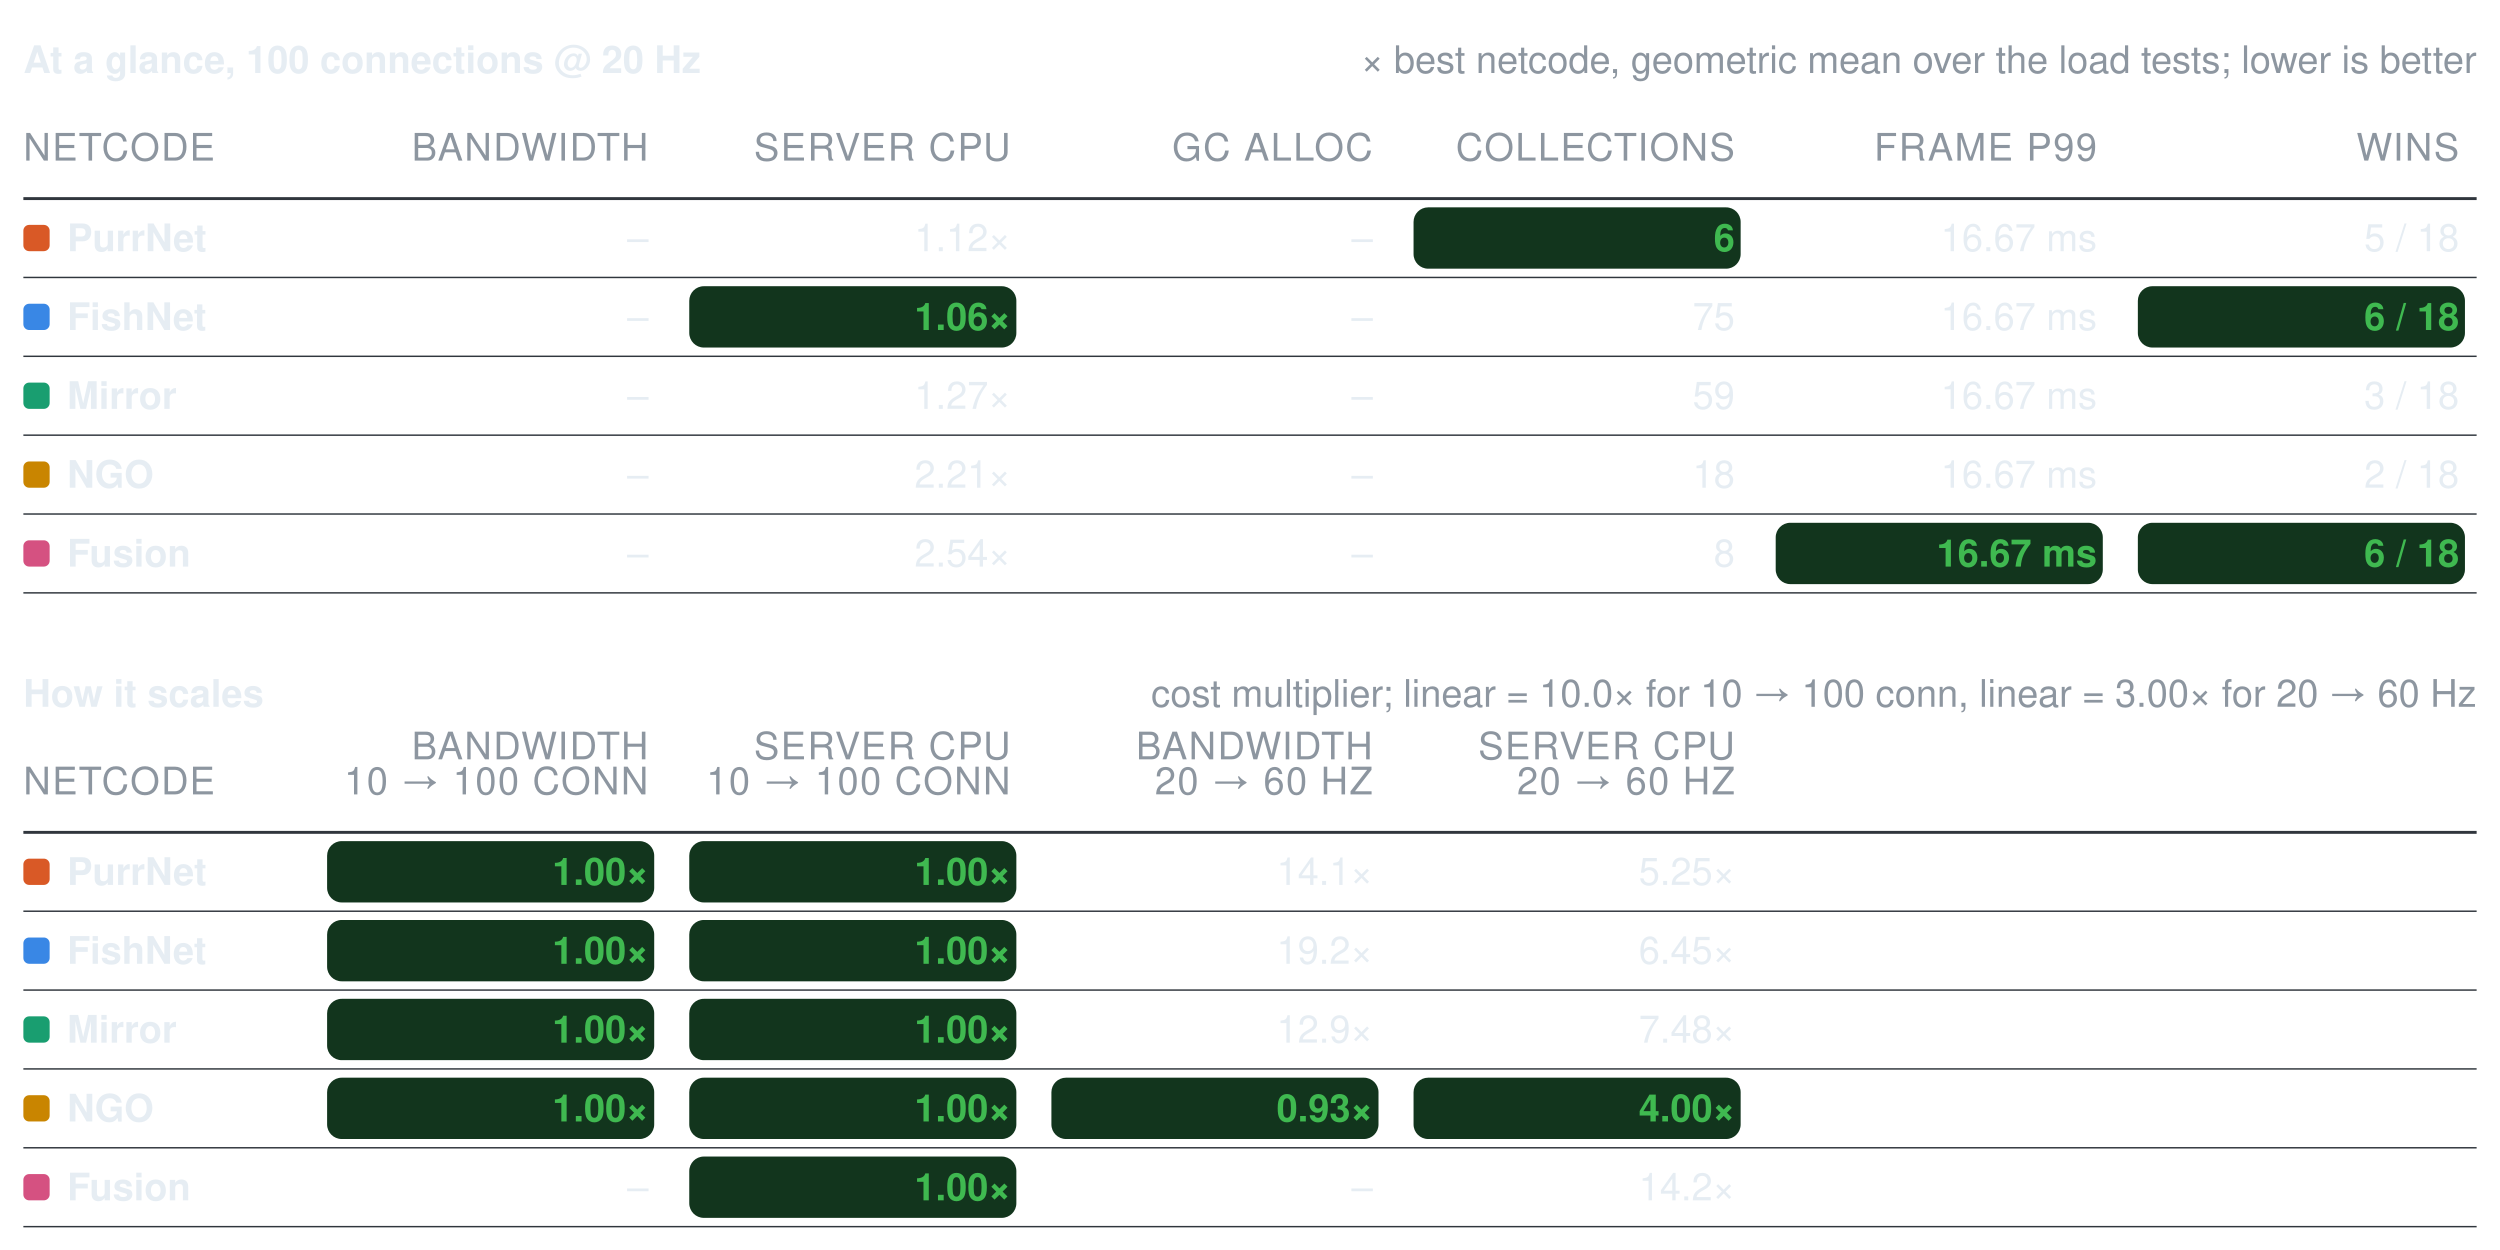
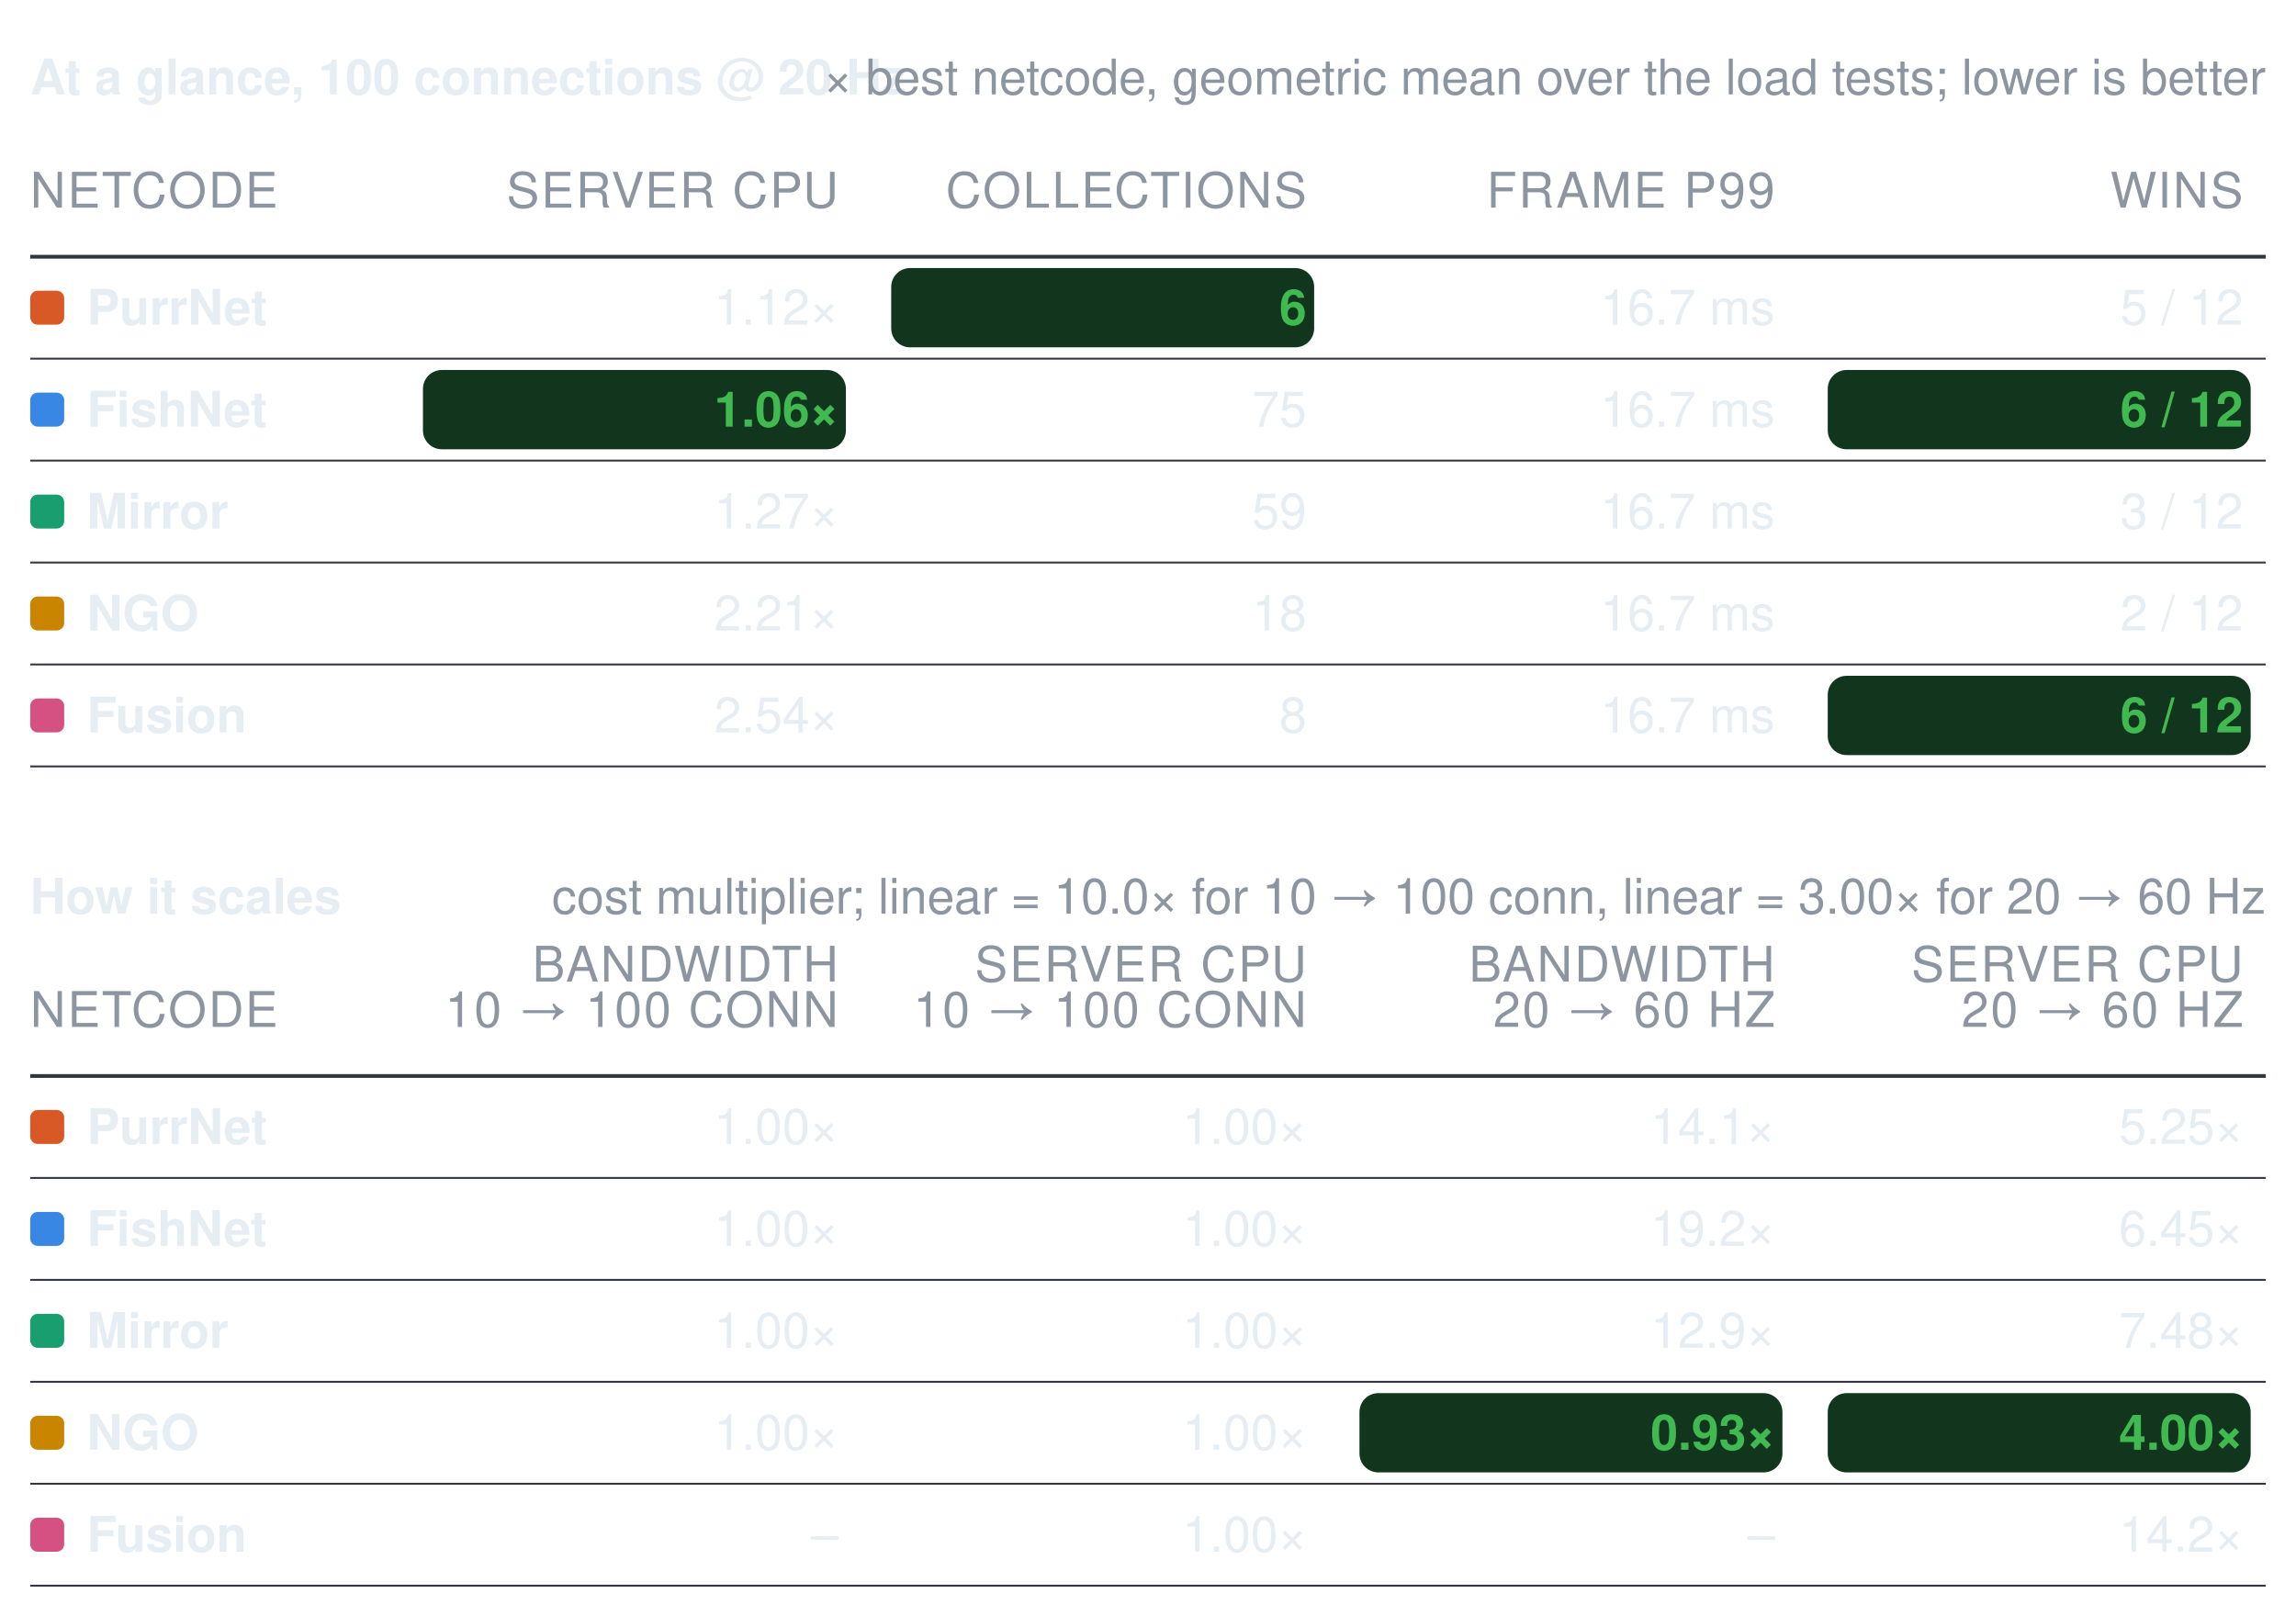
- <svg xmlns="http://www.w3.org/2000/svg" width="856" height="428" viewBox="0 0 856 428" role="img" aria-label="Benchmark summary tables">
+ <svg xmlns="http://www.w3.org/2000/svg" width="608" height="428" viewBox="0 0 608 428" role="img" aria-label="Benchmark summary tables">
  <style>text{font-family:-apple-system, BlinkMacSystemFont, Segoe UI, Helvetica, Arial, sans-serif;font-size:13px;font-variant-numeric:tabular-nums}</style>
  <text x="8" y="25" font-weight="600" fill="#e6edf3">At a glance, 100 connections @ 20 Hz</text>
-   <text x="848" y="25" text-anchor="end" fill="#8d96a0" font-size="12">× best netcode, geometric mean over the load tests; lower is better</text>
+   <text x="600" y="25" text-anchor="end" fill="#8d96a0" font-size="12">× best netcode, geometric mean over the load tests; lower is better</text>
  <text x="8" y="55" fill="#8d96a0" font-size="11" letter-spacing="0.5">NETCODE</text>
-   <text x="222" y="55" text-anchor="end" fill="#8d96a0" font-size="11" letter-spacing="0.5">BANDWIDTH</text>
-   <text x="346" y="55" text-anchor="end" fill="#8d96a0" font-size="11" letter-spacing="0.5">SERVER CPU</text>
-   <text x="470" y="55" text-anchor="end" fill="#8d96a0" font-size="11" letter-spacing="0.5">GC ALLOC</text>
-   <text x="594" y="55" text-anchor="end" fill="#8d96a0" font-size="11" letter-spacing="0.5">COLLECTIONS</text>
-   <text x="718" y="55" text-anchor="end" fill="#8d96a0" font-size="11" letter-spacing="0.5">FRAME P99</text>
-   <text x="842" y="55" text-anchor="end" fill="#8d96a0" font-size="11" letter-spacing="0.5">WINS</text>
-   <line x1="8" y1="68" x2="848" y2="68" stroke="#30363d" stroke-width="1" />
+   <text x="222" y="55" text-anchor="end" fill="#8d96a0" font-size="11" letter-spacing="0.5">SERVER CPU</text>
+   <text x="346" y="55" text-anchor="end" fill="#8d96a0" font-size="11" letter-spacing="0.5">COLLECTIONS</text>
+   <text x="470" y="55" text-anchor="end" fill="#8d96a0" font-size="11" letter-spacing="0.5">FRAME P99</text>
+   <text x="594" y="55" text-anchor="end" fill="#8d96a0" font-size="11" letter-spacing="0.5">WINS</text>
+   <line x1="8" y1="68" x2="600" y2="68" stroke="#30363d" stroke-width="1" />
  <rect x="8" y="77" width="9" height="9" rx="2" fill="#d95926" />
  <text x="23" y="86" fill="#e6edf3" font-weight="600">PurrNet</text>
-   <text x="222" y="86" text-anchor="end" fill="#e6edf3" font-weight="400">–</text>
-   <text x="346" y="86" text-anchor="end" fill="#e6edf3" font-weight="400">1.12×</text>
-   <text x="470" y="86" text-anchor="end" fill="#e6edf3" font-weight="400">–</text>
-   <rect x="484" y="71" width="112" height="21" rx="5" fill="#12351d" />
-   <text x="594" y="86" text-anchor="end" fill="#3fb950" font-weight="600">6</text>
-   <text x="718" y="86" text-anchor="end" fill="#e6edf3" font-weight="400">16.67 ms</text>
-   <text x="842" y="86" text-anchor="end" fill="#e6edf3" font-weight="400">5 / 18</text>
-   <line x1="8" y1="95" x2="848" y2="95" stroke="#30363d" stroke-width="0.5" />
+   <text x="222" y="86" text-anchor="end" fill="#e6edf3" font-weight="400">1.12×</text>
+   <rect x="236" y="71" width="112" height="21" rx="5" fill="#12351d" />
+   <text x="346" y="86" text-anchor="end" fill="#3fb950" font-weight="600">6</text>
+   <text x="470" y="86" text-anchor="end" fill="#e6edf3" font-weight="400">16.7 ms</text>
+   <text x="594" y="86" text-anchor="end" fill="#e6edf3" font-weight="400">5 / 12</text>
+   <line x1="8" y1="95" x2="600" y2="95" stroke="#30363d" stroke-width="0.5" />
  <rect x="8" y="104" width="9" height="9" rx="2" fill="#3987e5" />
  <text x="23" y="113" fill="#e6edf3" font-weight="600">FishNet</text>
-   <text x="222" y="113" text-anchor="end" fill="#e6edf3" font-weight="400">–</text>
-   <rect x="236" y="98" width="112" height="21" rx="5" fill="#12351d" />
-   <text x="346" y="113" text-anchor="end" fill="#3fb950" font-weight="600">1.06×</text>
-   <text x="470" y="113" text-anchor="end" fill="#e6edf3" font-weight="400">–</text>
-   <text x="594" y="113" text-anchor="end" fill="#e6edf3" font-weight="400">75</text>
-   <text x="718" y="113" text-anchor="end" fill="#e6edf3" font-weight="400">16.67 ms</text>
-   <rect x="732" y="98" width="112" height="21" rx="5" fill="#12351d" />
-   <text x="842" y="113" text-anchor="end" fill="#3fb950" font-weight="600">6 / 18</text>
-   <line x1="8" y1="122" x2="848" y2="122" stroke="#30363d" stroke-width="0.5" />
+   <rect x="112" y="98" width="112" height="21" rx="5" fill="#12351d" />
+   <text x="222" y="113" text-anchor="end" fill="#3fb950" font-weight="600">1.06×</text>
+   <text x="346" y="113" text-anchor="end" fill="#e6edf3" font-weight="400">75</text>
+   <text x="470" y="113" text-anchor="end" fill="#e6edf3" font-weight="400">16.7 ms</text>
+   <rect x="484" y="98" width="112" height="21" rx="5" fill="#12351d" />
+   <text x="594" y="113" text-anchor="end" fill="#3fb950" font-weight="600">6 / 12</text>
+   <line x1="8" y1="122" x2="600" y2="122" stroke="#30363d" stroke-width="0.5" />
  <rect x="8" y="131" width="9" height="9" rx="2" fill="#199e70" />
  <text x="23" y="140" fill="#e6edf3" font-weight="600">Mirror</text>
-   <text x="222" y="140" text-anchor="end" fill="#e6edf3" font-weight="400">–</text>
-   <text x="346" y="140" text-anchor="end" fill="#e6edf3" font-weight="400">1.27×</text>
-   <text x="470" y="140" text-anchor="end" fill="#e6edf3" font-weight="400">–</text>
-   <text x="594" y="140" text-anchor="end" fill="#e6edf3" font-weight="400">59</text>
-   <text x="718" y="140" text-anchor="end" fill="#e6edf3" font-weight="400">16.67 ms</text>
-   <text x="842" y="140" text-anchor="end" fill="#e6edf3" font-weight="400">3 / 18</text>
-   <line x1="8" y1="149" x2="848" y2="149" stroke="#30363d" stroke-width="0.5" />
+   <text x="222" y="140" text-anchor="end" fill="#e6edf3" font-weight="400">1.27×</text>
+   <text x="346" y="140" text-anchor="end" fill="#e6edf3" font-weight="400">59</text>
+   <text x="470" y="140" text-anchor="end" fill="#e6edf3" font-weight="400">16.7 ms</text>
+   <text x="594" y="140" text-anchor="end" fill="#e6edf3" font-weight="400">3 / 12</text>
+   <line x1="8" y1="149" x2="600" y2="149" stroke="#30363d" stroke-width="0.5" />
  <rect x="8" y="158" width="9" height="9" rx="2" fill="#c98500" />
  <text x="23" y="167" fill="#e6edf3" font-weight="600">NGO</text>
-   <text x="222" y="167" text-anchor="end" fill="#e6edf3" font-weight="400">–</text>
-   <text x="346" y="167" text-anchor="end" fill="#e6edf3" font-weight="400">2.21×</text>
-   <text x="470" y="167" text-anchor="end" fill="#e6edf3" font-weight="400">–</text>
-   <text x="594" y="167" text-anchor="end" fill="#e6edf3" font-weight="400">18</text>
-   <text x="718" y="167" text-anchor="end" fill="#e6edf3" font-weight="400">16.67 ms</text>
-   <text x="842" y="167" text-anchor="end" fill="#e6edf3" font-weight="400">2 / 18</text>
-   <line x1="8" y1="176" x2="848" y2="176" stroke="#30363d" stroke-width="0.5" />
+   <text x="222" y="167" text-anchor="end" fill="#e6edf3" font-weight="400">2.21×</text>
+   <text x="346" y="167" text-anchor="end" fill="#e6edf3" font-weight="400">18</text>
+   <text x="470" y="167" text-anchor="end" fill="#e6edf3" font-weight="400">16.7 ms</text>
+   <text x="594" y="167" text-anchor="end" fill="#e6edf3" font-weight="400">2 / 12</text>
+   <line x1="8" y1="176" x2="600" y2="176" stroke="#30363d" stroke-width="0.5" />
  <rect x="8" y="185" width="9" height="9" rx="2" fill="#d55181" />
  <text x="23" y="194" fill="#e6edf3" font-weight="600">Fusion</text>
-   <text x="222" y="194" text-anchor="end" fill="#e6edf3" font-weight="400">–</text>
-   <text x="346" y="194" text-anchor="end" fill="#e6edf3" font-weight="400">2.54×</text>
-   <text x="470" y="194" text-anchor="end" fill="#e6edf3" font-weight="400">–</text>
-   <text x="594" y="194" text-anchor="end" fill="#e6edf3" font-weight="400">8</text>
-   <rect x="608" y="179" width="112" height="21" rx="5" fill="#12351d" />
-   <text x="718" y="194" text-anchor="end" fill="#3fb950" font-weight="600">16.67 ms</text>
-   <rect x="732" y="179" width="112" height="21" rx="5" fill="#12351d" />
-   <text x="842" y="194" text-anchor="end" fill="#3fb950" font-weight="600">6 / 18</text>
-   <line x1="8" y1="203" x2="848" y2="203" stroke="#30363d" stroke-width="0.5" />
+   <text x="222" y="194" text-anchor="end" fill="#e6edf3" font-weight="400">2.54×</text>
+   <text x="346" y="194" text-anchor="end" fill="#e6edf3" font-weight="400">8</text>
+   <text x="470" y="194" text-anchor="end" fill="#e6edf3" font-weight="400">16.7 ms</text>
+   <rect x="484" y="179" width="112" height="21" rx="5" fill="#12351d" />
+   <text x="594" y="194" text-anchor="end" fill="#3fb950" font-weight="600">6 / 12</text>
+   <line x1="8" y1="203" x2="600" y2="203" stroke="#30363d" stroke-width="0.5" />
  <text x="8" y="242" font-weight="600" fill="#e6edf3">How it scales</text>
-   <text x="848" y="242" text-anchor="end" fill="#8d96a0" font-size="12">cost multiplier; linear = 10.0× for 10 → 100 conn, linear = 3.00× for 20 → 60 Hz</text>
+   <text x="600" y="242" text-anchor="end" fill="#8d96a0" font-size="12">cost multiplier; linear = 10.0× for 10 → 100 conn, linear = 3.00× for 20 → 60 Hz</text>
  <text x="8" y="272" fill="#8d96a0" font-size="11" letter-spacing="0.5">NETCODE</text>
  <text x="222" y="260" text-anchor="end" fill="#8d96a0" font-size="11" letter-spacing="0.5">BANDWIDTH</text>
  <text x="222" y="272" text-anchor="end" fill="#8d96a0" font-size="11" letter-spacing="0.5">10 → 100 CONN</text>
  <text x="346" y="260" text-anchor="end" fill="#8d96a0" font-size="11" letter-spacing="0.5">SERVER CPU</text>
  <text x="346" y="272" text-anchor="end" fill="#8d96a0" font-size="11" letter-spacing="0.5">10 → 100 CONN</text>
  <text x="470" y="260" text-anchor="end" fill="#8d96a0" font-size="11" letter-spacing="0.5">BANDWIDTH</text>
  <text x="470" y="272" text-anchor="end" fill="#8d96a0" font-size="11" letter-spacing="0.5">20 → 60 HZ</text>
  <text x="594" y="260" text-anchor="end" fill="#8d96a0" font-size="11" letter-spacing="0.5">SERVER CPU</text>
  <text x="594" y="272" text-anchor="end" fill="#8d96a0" font-size="11" letter-spacing="0.5">20 → 60 HZ</text>
-   <line x1="8" y1="285" x2="848" y2="285" stroke="#30363d" stroke-width="1" />
+   <line x1="8" y1="285" x2="600" y2="285" stroke="#30363d" stroke-width="1" />
  <rect x="8" y="294" width="9" height="9" rx="2" fill="#d95926" />
  <text x="23" y="303" fill="#e6edf3" font-weight="600">PurrNet</text>
-   <rect x="112" y="288" width="112" height="21" rx="5" fill="#12351d" />
-   <text x="222" y="303" text-anchor="end" fill="#3fb950" font-weight="600">1.00×</text>
-   <rect x="236" y="288" width="112" height="21" rx="5" fill="#12351d" />
-   <text x="346" y="303" text-anchor="end" fill="#3fb950" font-weight="600">1.00×</text>
+   <text x="222" y="303" text-anchor="end" fill="#e6edf3" font-weight="400">1.00×</text>
+   <text x="346" y="303" text-anchor="end" fill="#e6edf3" font-weight="400">1.00×</text>
  <text x="470" y="303" text-anchor="end" fill="#e6edf3" font-weight="400">14.1×</text>
  <text x="594" y="303" text-anchor="end" fill="#e6edf3" font-weight="400">5.25×</text>
-   <line x1="8" y1="312" x2="848" y2="312" stroke="#30363d" stroke-width="0.5" />
+   <line x1="8" y1="312" x2="600" y2="312" stroke="#30363d" stroke-width="0.5" />
  <rect x="8" y="321" width="9" height="9" rx="2" fill="#3987e5" />
  <text x="23" y="330" fill="#e6edf3" font-weight="600">FishNet</text>
-   <rect x="112" y="315" width="112" height="21" rx="5" fill="#12351d" />
-   <text x="222" y="330" text-anchor="end" fill="#3fb950" font-weight="600">1.00×</text>
-   <rect x="236" y="315" width="112" height="21" rx="5" fill="#12351d" />
-   <text x="346" y="330" text-anchor="end" fill="#3fb950" font-weight="600">1.00×</text>
+   <text x="222" y="330" text-anchor="end" fill="#e6edf3" font-weight="400">1.00×</text>
+   <text x="346" y="330" text-anchor="end" fill="#e6edf3" font-weight="400">1.00×</text>
  <text x="470" y="330" text-anchor="end" fill="#e6edf3" font-weight="400">19.2×</text>
  <text x="594" y="330" text-anchor="end" fill="#e6edf3" font-weight="400">6.45×</text>
-   <line x1="8" y1="339" x2="848" y2="339" stroke="#30363d" stroke-width="0.5" />
+   <line x1="8" y1="339" x2="600" y2="339" stroke="#30363d" stroke-width="0.5" />
  <rect x="8" y="348" width="9" height="9" rx="2" fill="#199e70" />
  <text x="23" y="357" fill="#e6edf3" font-weight="600">Mirror</text>
-   <rect x="112" y="342" width="112" height="21" rx="5" fill="#12351d" />
-   <text x="222" y="357" text-anchor="end" fill="#3fb950" font-weight="600">1.00×</text>
-   <rect x="236" y="342" width="112" height="21" rx="5" fill="#12351d" />
-   <text x="346" y="357" text-anchor="end" fill="#3fb950" font-weight="600">1.00×</text>
+   <text x="222" y="357" text-anchor="end" fill="#e6edf3" font-weight="400">1.00×</text>
+   <text x="346" y="357" text-anchor="end" fill="#e6edf3" font-weight="400">1.00×</text>
  <text x="470" y="357" text-anchor="end" fill="#e6edf3" font-weight="400">12.9×</text>
  <text x="594" y="357" text-anchor="end" fill="#e6edf3" font-weight="400">7.48×</text>
-   <line x1="8" y1="366" x2="848" y2="366" stroke="#30363d" stroke-width="0.5" />
+   <line x1="8" y1="366" x2="600" y2="366" stroke="#30363d" stroke-width="0.5" />
  <rect x="8" y="375" width="9" height="9" rx="2" fill="#c98500" />
  <text x="23" y="384" fill="#e6edf3" font-weight="600">NGO</text>
-   <rect x="112" y="369" width="112" height="21" rx="5" fill="#12351d" />
-   <text x="222" y="384" text-anchor="end" fill="#3fb950" font-weight="600">1.00×</text>
-   <rect x="236" y="369" width="112" height="21" rx="5" fill="#12351d" />
-   <text x="346" y="384" text-anchor="end" fill="#3fb950" font-weight="600">1.00×</text>
+   <text x="222" y="384" text-anchor="end" fill="#e6edf3" font-weight="400">1.00×</text>
+   <text x="346" y="384" text-anchor="end" fill="#e6edf3" font-weight="400">1.00×</text>
  <rect x="360" y="369" width="112" height="21" rx="5" fill="#12351d" />
  <text x="470" y="384" text-anchor="end" fill="#3fb950" font-weight="600">0.93×</text>
  <rect x="484" y="369" width="112" height="21" rx="5" fill="#12351d" />
  <text x="594" y="384" text-anchor="end" fill="#3fb950" font-weight="600">4.00×</text>
-   <line x1="8" y1="393" x2="848" y2="393" stroke="#30363d" stroke-width="0.5" />
+   <line x1="8" y1="393" x2="600" y2="393" stroke="#30363d" stroke-width="0.5" />
  <rect x="8" y="402" width="9" height="9" rx="2" fill="#d55181" />
  <text x="23" y="411" fill="#e6edf3" font-weight="600">Fusion</text>
  <text x="222" y="411" text-anchor="end" fill="#e6edf3" font-weight="400">–</text>
-   <rect x="236" y="396" width="112" height="21" rx="5" fill="#12351d" />
-   <text x="346" y="411" text-anchor="end" fill="#3fb950" font-weight="600">1.00×</text>
+   <text x="346" y="411" text-anchor="end" fill="#e6edf3" font-weight="400">1.00×</text>
  <text x="470" y="411" text-anchor="end" fill="#e6edf3" font-weight="400">–</text>
  <text x="594" y="411" text-anchor="end" fill="#e6edf3" font-weight="400">14.2×</text>
-   <line x1="8" y1="420" x2="848" y2="420" stroke="#30363d" stroke-width="0.5" />
+   <line x1="8" y1="420" x2="600" y2="420" stroke="#30363d" stroke-width="0.5" />
</svg>
